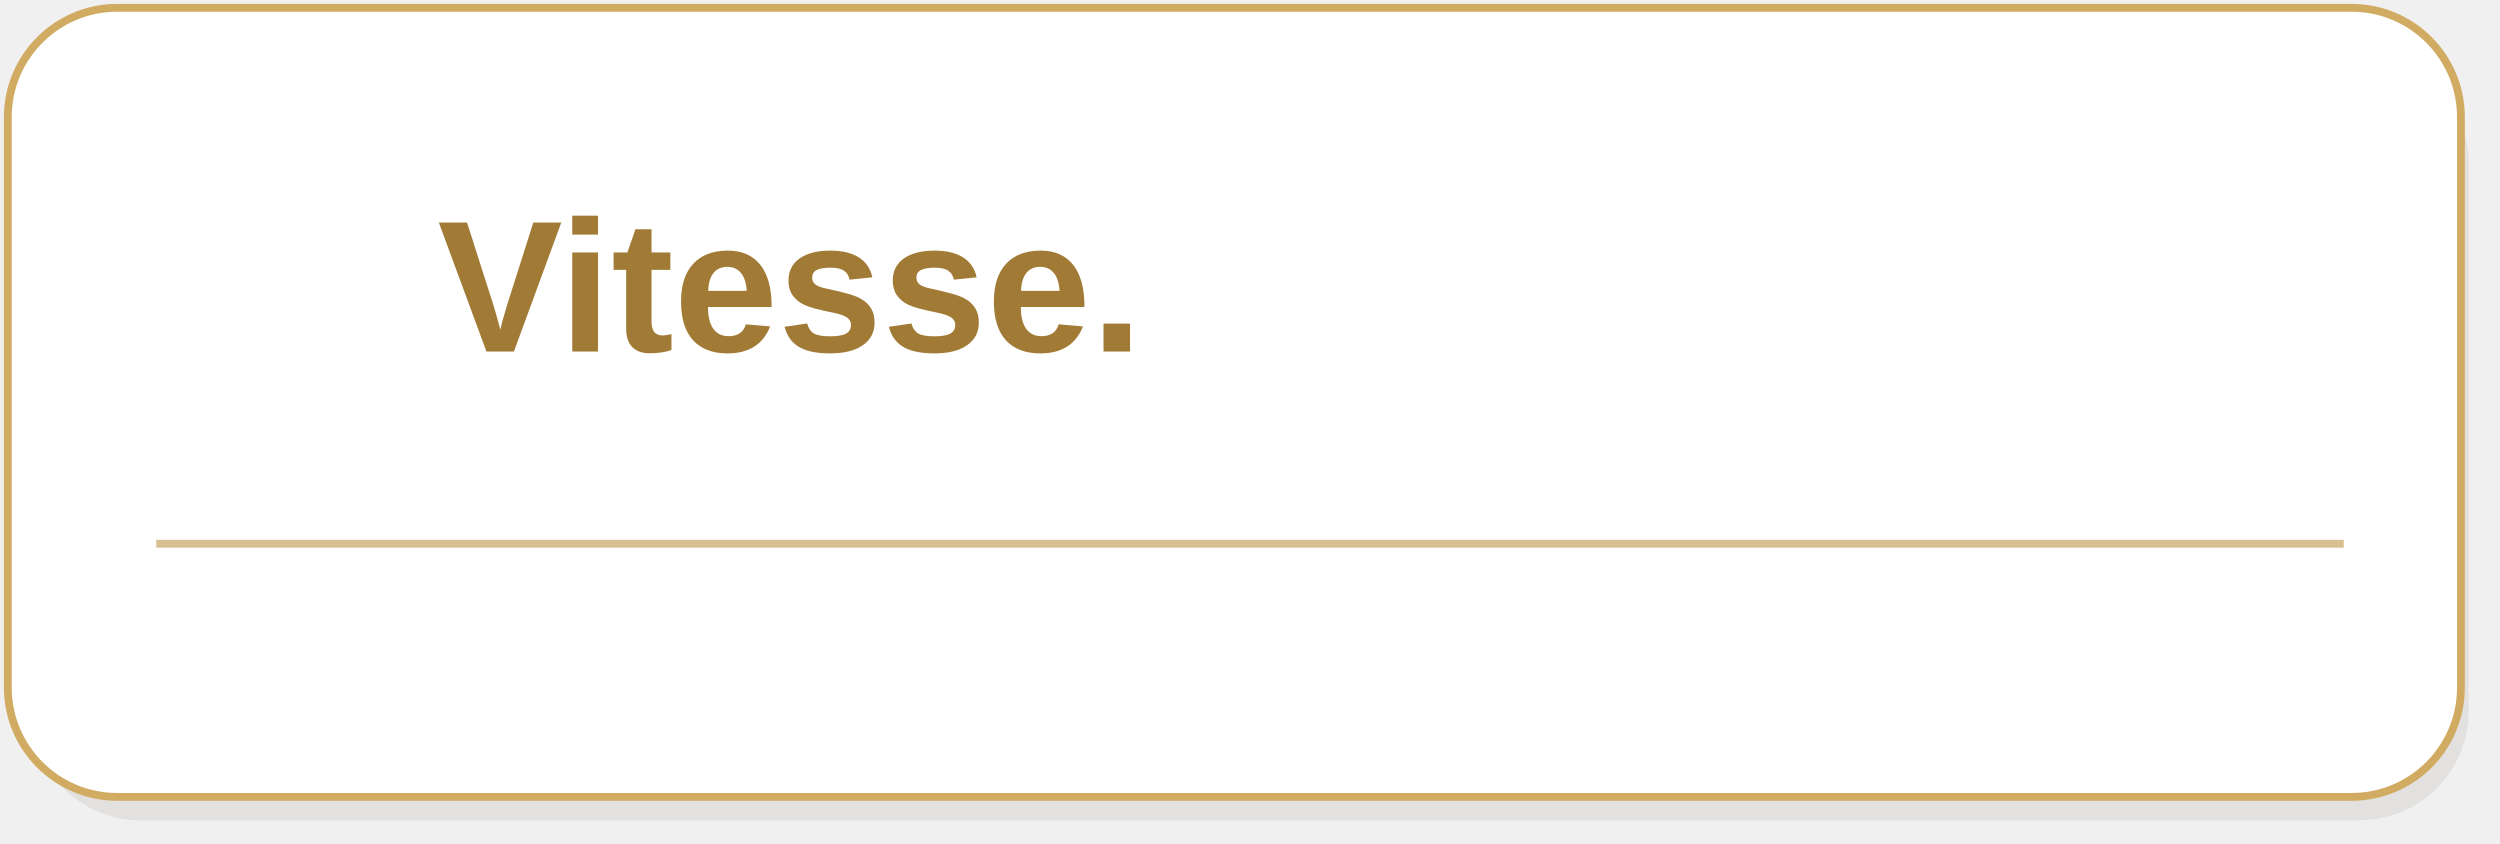
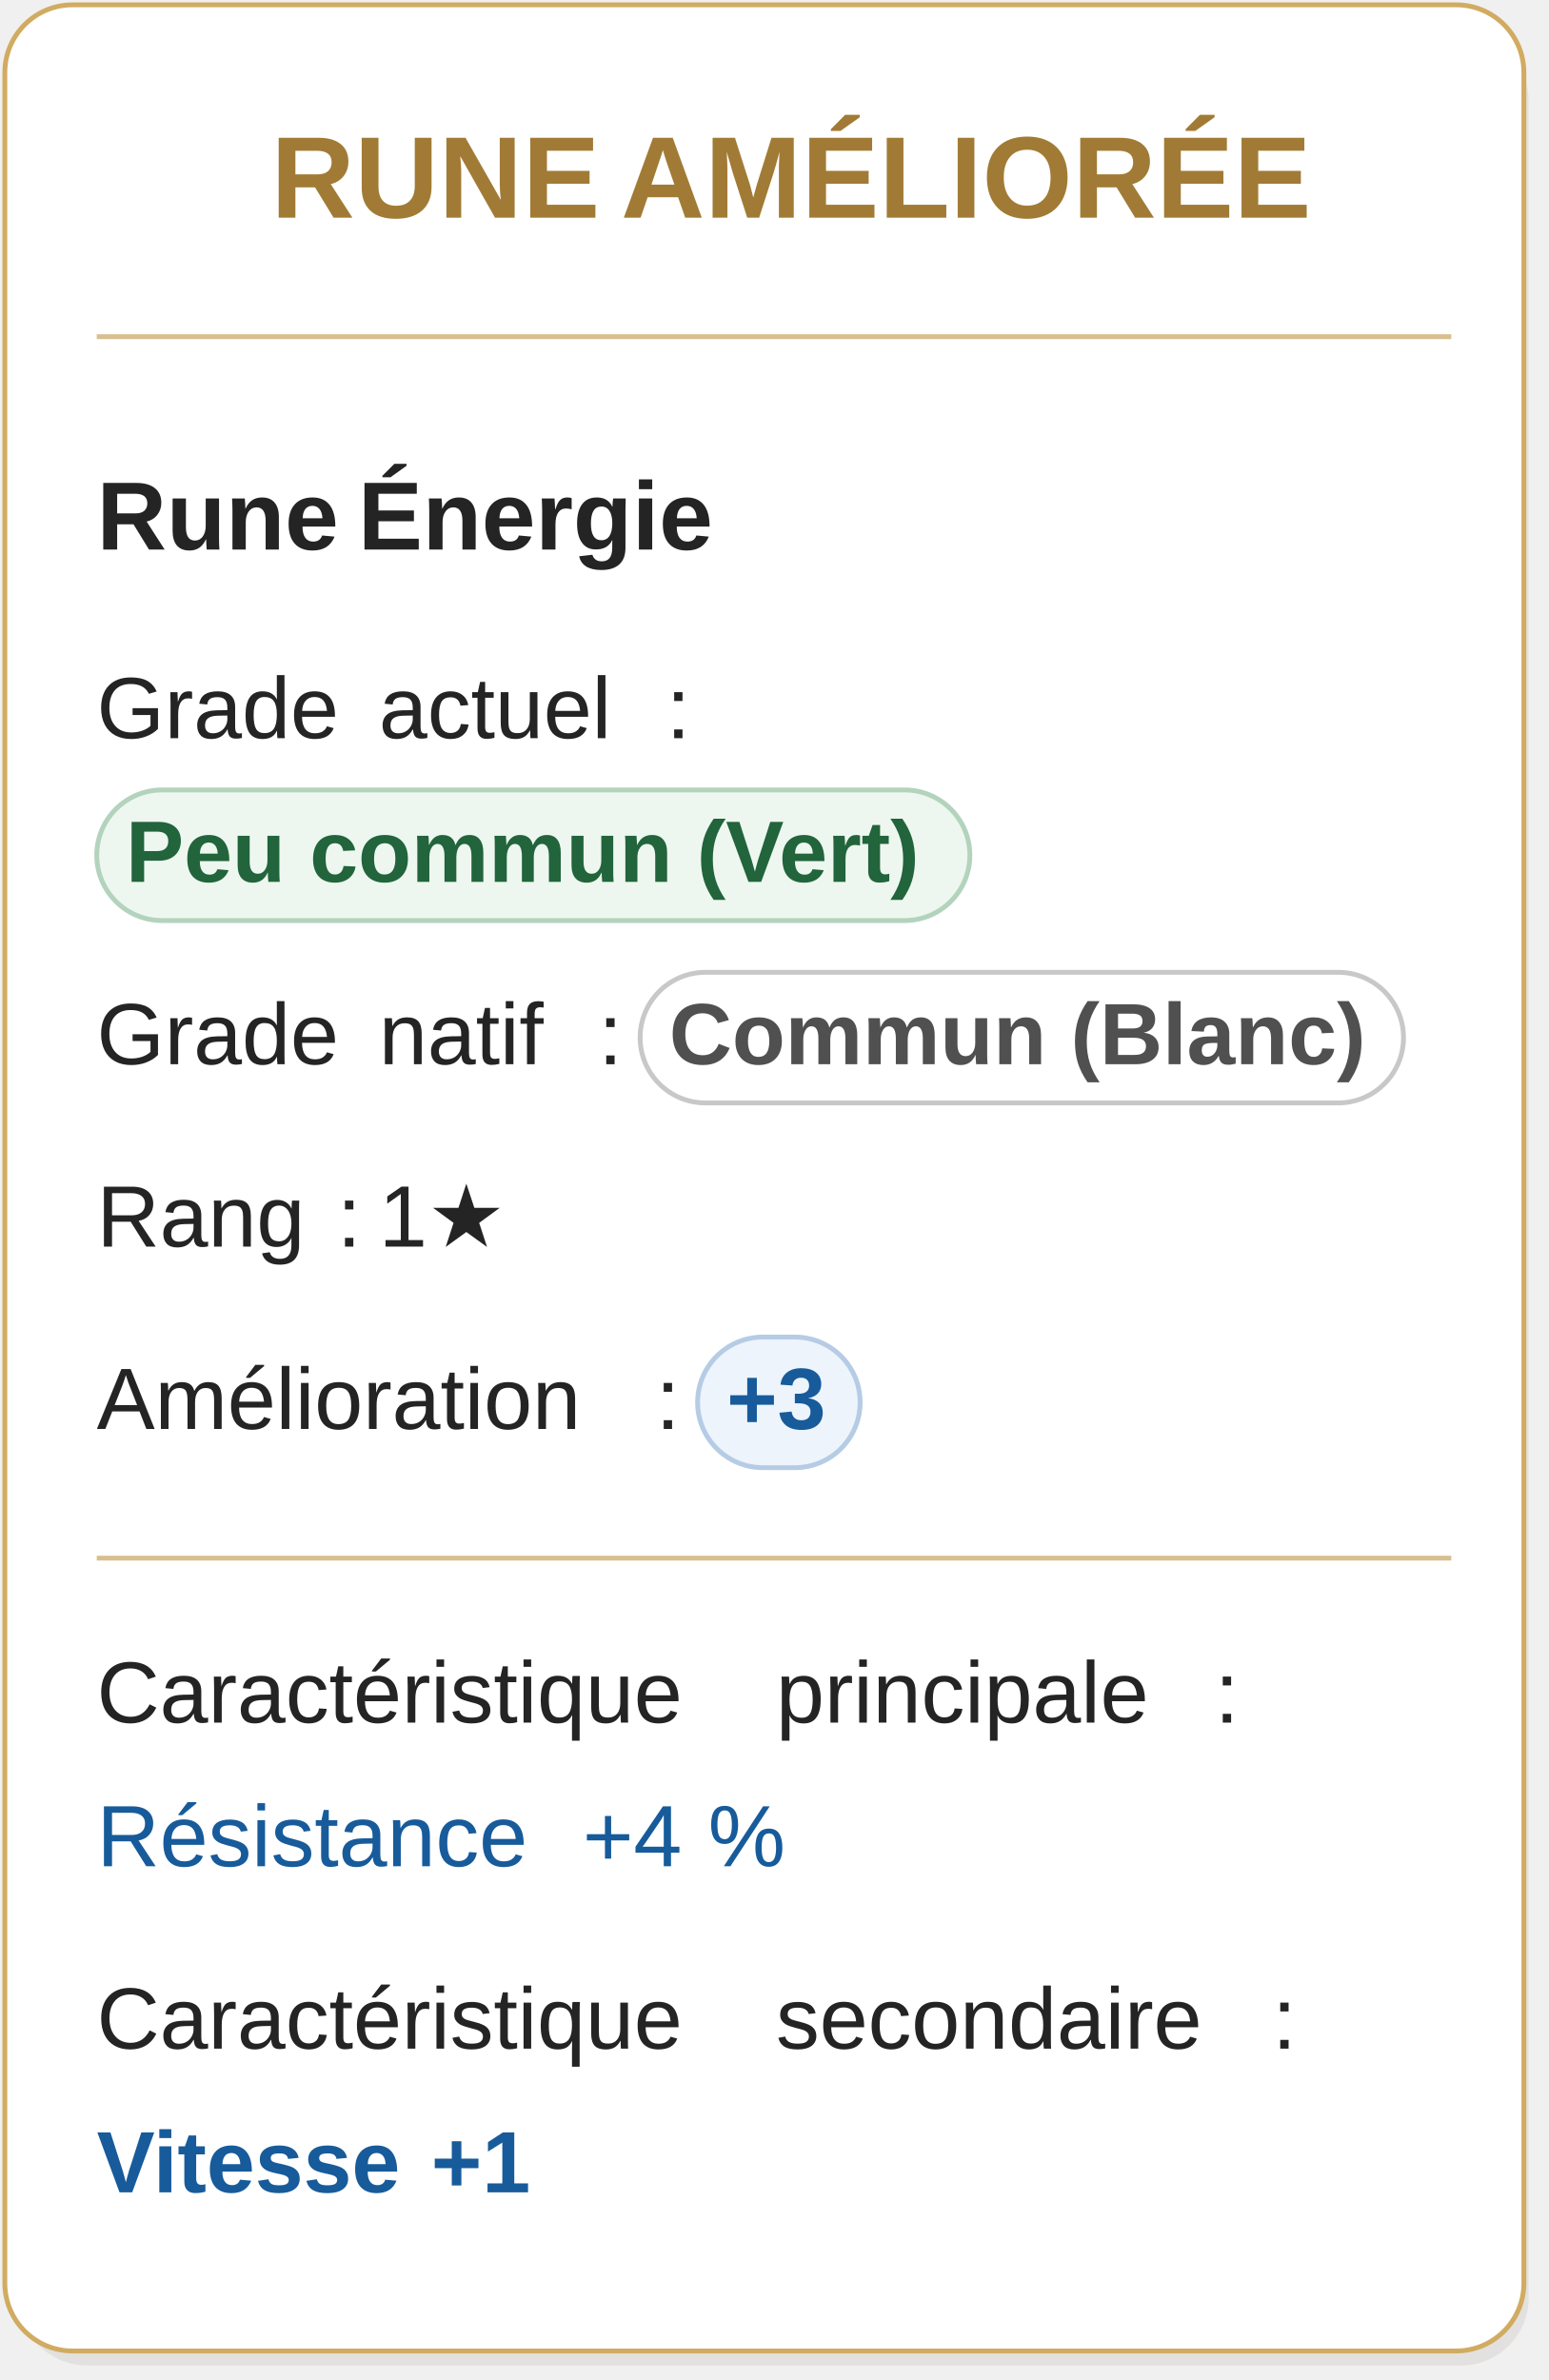
- <svg xmlns="http://www.w3.org/2000/svg" width="320" height="108" viewBox="0 0 320 108" font-family="Arial, sans-serif">
-   <rect x="4" y="7" width="312" height="98" rx="14" fill="#483615" opacity="0.08" />
-   <rect x="1" y="1" width="314" height="101" rx="14" fill="#FFFFFF" stroke="#D1AB61" />
-   <text x="56.00" y="45.00" font-size="24" font-weight="700" fill="#A17B35" textLength="87.48" lengthAdjust="spacingAndGlyphs" xml:space="preserve">Vitesse.</text>
+ <svg xmlns="http://www.w3.org/2000/svg" width="320" height="492" viewBox="0 0 320 492" font-family="Arial, sans-serif">
+   <rect x="4" y="7" width="312" height="482" rx="14" fill="#483615" opacity="0.08" />
+   <rect x="1" y="1" width="314" height="485" rx="14" fill="#FFFFFF" stroke="#D1AB61" />
+   <text x="56.00" y="45.00" font-size="24" font-weight="700" fill="#A17B35" textLength="66.96" lengthAdjust="spacingAndGlyphs" xml:space="preserve">RUNE</text>
+   <text x="122.96" y="45.00" font-size="24" font-weight="700" fill="#A17B35" textLength="5.40" lengthAdjust="spacingAndGlyphs" xml:space="preserve"> </text>
+   <text x="128.36" y="45.00" font-size="24" font-weight="700" fill="#A17B35" textLength="136.08" lengthAdjust="spacingAndGlyphs" xml:space="preserve">AMÉLIORÉE</text>
  <path d="M20 69.6h280" stroke="#D8BF8F" />
+   <text x="20.00" y="113.60" font-size="20" font-weight="700" fill="#242424" textLength="49.68" lengthAdjust="spacingAndGlyphs" xml:space="preserve">Rune</text>
+   <text x="69.68" y="113.60" font-size="20" font-weight="700" fill="#242424" textLength="4.32" lengthAdjust="spacingAndGlyphs" xml:space="preserve"> </text>
+   <text x="74.00" y="113.60" font-size="20" font-weight="700" fill="#242424" textLength="71.28" lengthAdjust="spacingAndGlyphs" xml:space="preserve">Énergie</text>
+   <text x="20.00" y="152.60" font-size="18" font-weight="400" fill="#242424" textLength="54.00" lengthAdjust="spacingAndGlyphs" xml:space="preserve">Grade</text>
+   <text x="74.00" y="152.60" font-size="18" font-weight="400" fill="#242424" textLength="4.32" lengthAdjust="spacingAndGlyphs" xml:space="preserve"> </text>
+   <text x="78.32" y="152.60" font-size="18" font-weight="400" fill="#242424" textLength="55.08" lengthAdjust="spacingAndGlyphs" xml:space="preserve">actuel</text>
+   <text x="133.40" y="152.60" font-size="18" font-weight="400" fill="#242424" textLength="4.32" lengthAdjust="spacingAndGlyphs" xml:space="preserve"> </text>
+   <text x="137.72" y="152.60" font-size="18" font-weight="400" fill="#242424" textLength="4.32" lengthAdjust="spacingAndGlyphs" xml:space="preserve">:</text>
+   <text x="142.04" y="152.60" font-size="18" font-weight="400" fill="#242424" textLength="4.32" lengthAdjust="spacingAndGlyphs" xml:space="preserve"> </text>
+   <rect x="20.00" y="163.30" width="180.48" height="27" rx="13.5" fill="#edf7ef" stroke="#b3d3bd" />
+   <text x="26.00" y="182.30" font-size="18" font-weight="700" fill="#22643b" textLength="168.48" lengthAdjust="spacingAndGlyphs" xml:space="preserve">Peu commun (Vert)</text>
+   <text x="20.00" y="220.00" font-size="18" font-weight="400" fill="#242424" textLength="54.00" lengthAdjust="spacingAndGlyphs" xml:space="preserve">Grade</text>
+   <text x="74.00" y="220.00" font-size="18" font-weight="400" fill="#242424" textLength="4.32" lengthAdjust="spacingAndGlyphs" xml:space="preserve"> </text>
+   <text x="78.32" y="220.00" font-size="18" font-weight="400" fill="#242424" textLength="41.04" lengthAdjust="spacingAndGlyphs" xml:space="preserve">natif</text>
+   <text x="119.36" y="220.00" font-size="18" font-weight="400" fill="#242424" textLength="4.32" lengthAdjust="spacingAndGlyphs" xml:space="preserve"> </text>
+   <text x="123.68" y="220.00" font-size="18" font-weight="400" fill="#242424" textLength="4.32" lengthAdjust="spacingAndGlyphs" xml:space="preserve">:</text>
+   <text x="128.00" y="220.00" font-size="18" font-weight="400" fill="#242424" textLength="4.32" lengthAdjust="spacingAndGlyphs" xml:space="preserve"> </text>
+   <rect x="132.32" y="201.00" width="157.80" height="27" rx="13.5" fill="#FFFFFF" stroke="#c8c8c8" />
+   <text x="138.32" y="220.00" font-size="18" font-weight="700" fill="#505050" textLength="145.80" lengthAdjust="spacingAndGlyphs" xml:space="preserve">Commun (Blanc)</text>
+   <text x="20.00" y="257.70" font-size="18" font-weight="400" fill="#242424" textLength="45.36" lengthAdjust="spacingAndGlyphs" xml:space="preserve">Rang</text>
+   <text x="65.36" y="257.70" font-size="18" font-weight="400" fill="#242424" textLength="4.32" lengthAdjust="spacingAndGlyphs" xml:space="preserve"> </text>
+   <text x="69.68" y="257.70" font-size="18" font-weight="400" fill="#242424" textLength="4.32" lengthAdjust="spacingAndGlyphs" xml:space="preserve">:</text>
+   <text x="74.00" y="257.70" font-size="18" font-weight="400" fill="#242424" textLength="4.32" lengthAdjust="spacingAndGlyphs" xml:space="preserve"> </text>
+   <text x="78.32" y="257.70" font-size="18" font-weight="400" fill="#242424" textLength="20.52" lengthAdjust="spacingAndGlyphs" xml:space="preserve">1★</text>
+   <text x="20.00" y="295.40" font-size="18" font-weight="400" fill="#242424" textLength="111.24" lengthAdjust="spacingAndGlyphs" xml:space="preserve">Amélioration</text>
+   <text x="131.24" y="295.40" font-size="18" font-weight="400" fill="#242424" textLength="4.32" lengthAdjust="spacingAndGlyphs" xml:space="preserve"> </text>
+   <text x="135.56" y="295.40" font-size="18" font-weight="400" fill="#242424" textLength="4.32" lengthAdjust="spacingAndGlyphs" xml:space="preserve">:</text>
+   <text x="139.88" y="295.40" font-size="18" font-weight="400" fill="#242424" textLength="4.32" lengthAdjust="spacingAndGlyphs" xml:space="preserve"> </text>
+   <rect x="144.20" y="276.40" width="33.60" height="27" rx="13.5" fill="#edf4fc" stroke="#b6cce5" />
+   <text x="150.20" y="295.40" font-size="18" font-weight="700" fill="#175b9b" textLength="21.60" lengthAdjust="spacingAndGlyphs" xml:space="preserve">+3</text>
+   <path d="M20 322.1h280" stroke="#D8BF8F" />
+   <text x="20.00" y="356.10" font-size="18" font-weight="400" fill="#242424" textLength="136.08" lengthAdjust="spacingAndGlyphs" xml:space="preserve">Caractéristique</text>
+   <text x="156.08" y="356.10" font-size="18" font-weight="400" fill="#242424" textLength="4.32" lengthAdjust="spacingAndGlyphs" xml:space="preserve"> </text>
+   <text x="160.40" y="356.10" font-size="18" font-weight="400" fill="#242424" textLength="86.40" lengthAdjust="spacingAndGlyphs" xml:space="preserve">principale</text>
+   <text x="246.80" y="356.10" font-size="18" font-weight="400" fill="#242424" textLength="4.32" lengthAdjust="spacingAndGlyphs" xml:space="preserve"> </text>
+   <text x="251.12" y="356.10" font-size="18" font-weight="400" fill="#242424" textLength="4.32" lengthAdjust="spacingAndGlyphs" xml:space="preserve">:</text>
+   <text x="255.44" y="356.10" font-size="18" font-weight="400" fill="#242424" textLength="4.32" lengthAdjust="spacingAndGlyphs" xml:space="preserve"> </text>
+   <text x="20.00" y="385.80" font-size="18" font-weight="400" fill="#175b9b" textLength="96.12" lengthAdjust="spacingAndGlyphs" xml:space="preserve">Résistance</text>
+   <text x="116.12" y="385.80" font-size="18" font-weight="400" fill="#175b9b" textLength="4.32" lengthAdjust="spacingAndGlyphs" xml:space="preserve"> </text>
+   <text x="120.44" y="385.80" font-size="18" font-weight="400" fill="#175b9b" textLength="21.60" lengthAdjust="spacingAndGlyphs" xml:space="preserve">+4</text>
+   <text x="142.04" y="385.80" font-size="18" font-weight="400" fill="#175b9b" textLength="4.32" lengthAdjust="spacingAndGlyphs" xml:space="preserve"> </text>
+   <text x="146.36" y="385.80" font-size="18" font-weight="400" fill="#175b9b" textLength="15.12" lengthAdjust="spacingAndGlyphs" xml:space="preserve">%</text>
+   <text x="20.00" y="423.50" font-size="18" font-weight="400" fill="#242424" textLength="136.08" lengthAdjust="spacingAndGlyphs" xml:space="preserve">Caractéristique</text>
+   <text x="156.08" y="423.50" font-size="18" font-weight="400" fill="#242424" textLength="4.32" lengthAdjust="spacingAndGlyphs" xml:space="preserve"> </text>
+   <text x="160.40" y="423.50" font-size="18" font-weight="400" fill="#242424" textLength="98.28" lengthAdjust="spacingAndGlyphs" xml:space="preserve">secondaire</text>
+   <text x="258.68" y="423.50" font-size="18" font-weight="400" fill="#242424" textLength="4.32" lengthAdjust="spacingAndGlyphs" xml:space="preserve"> </text>
+   <text x="263.00" y="423.50" font-size="18" font-weight="400" fill="#242424" textLength="4.32" lengthAdjust="spacingAndGlyphs" xml:space="preserve">:</text>
+   <text x="267.32" y="423.50" font-size="18" font-weight="400" fill="#242424" textLength="4.32" lengthAdjust="spacingAndGlyphs" xml:space="preserve"> </text>
+   <text x="20.00" y="453.20" font-size="18" font-weight="700" fill="#175b9b" textLength="64.80" lengthAdjust="spacingAndGlyphs" xml:space="preserve">Vitesse</text>
+   <text x="84.80" y="453.20" font-size="18" font-weight="700" fill="#175b9b" textLength="4.32" lengthAdjust="spacingAndGlyphs" xml:space="preserve"> </text>
+   <text x="89.12" y="453.20" font-size="18" font-weight="700" fill="#175b9b" textLength="21.60" lengthAdjust="spacingAndGlyphs" xml:space="preserve">+1</text>
</svg>
